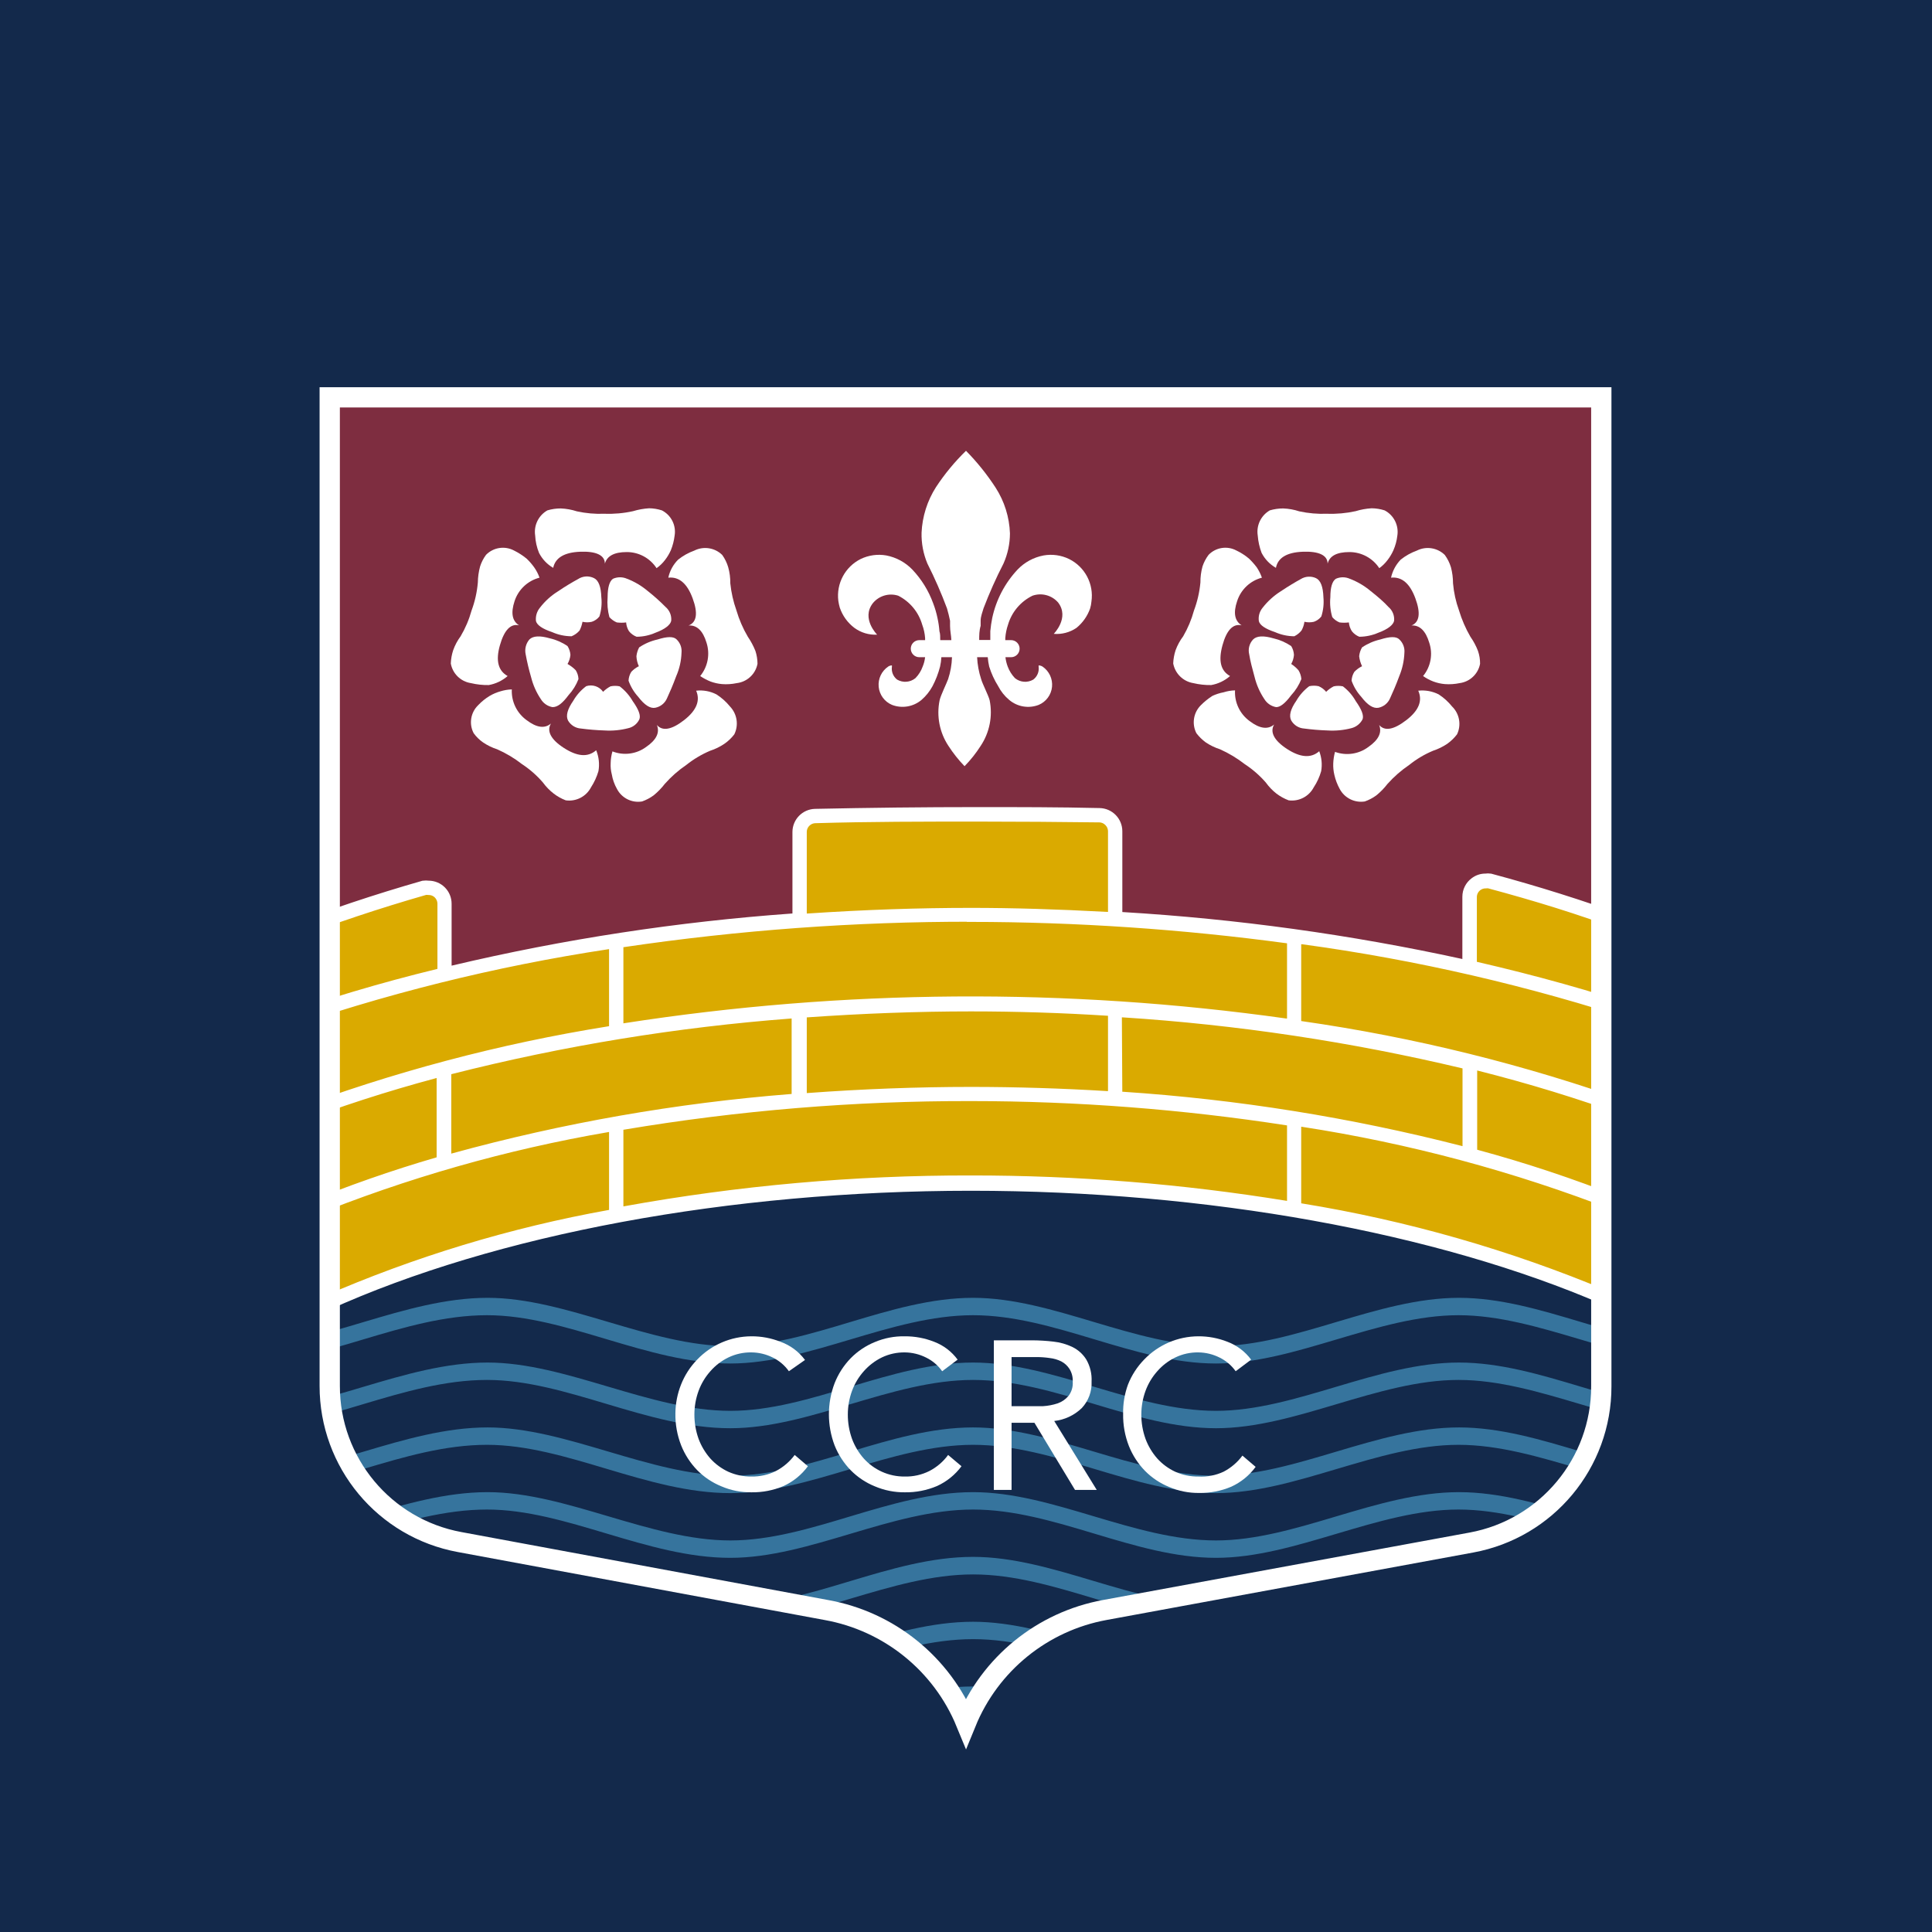
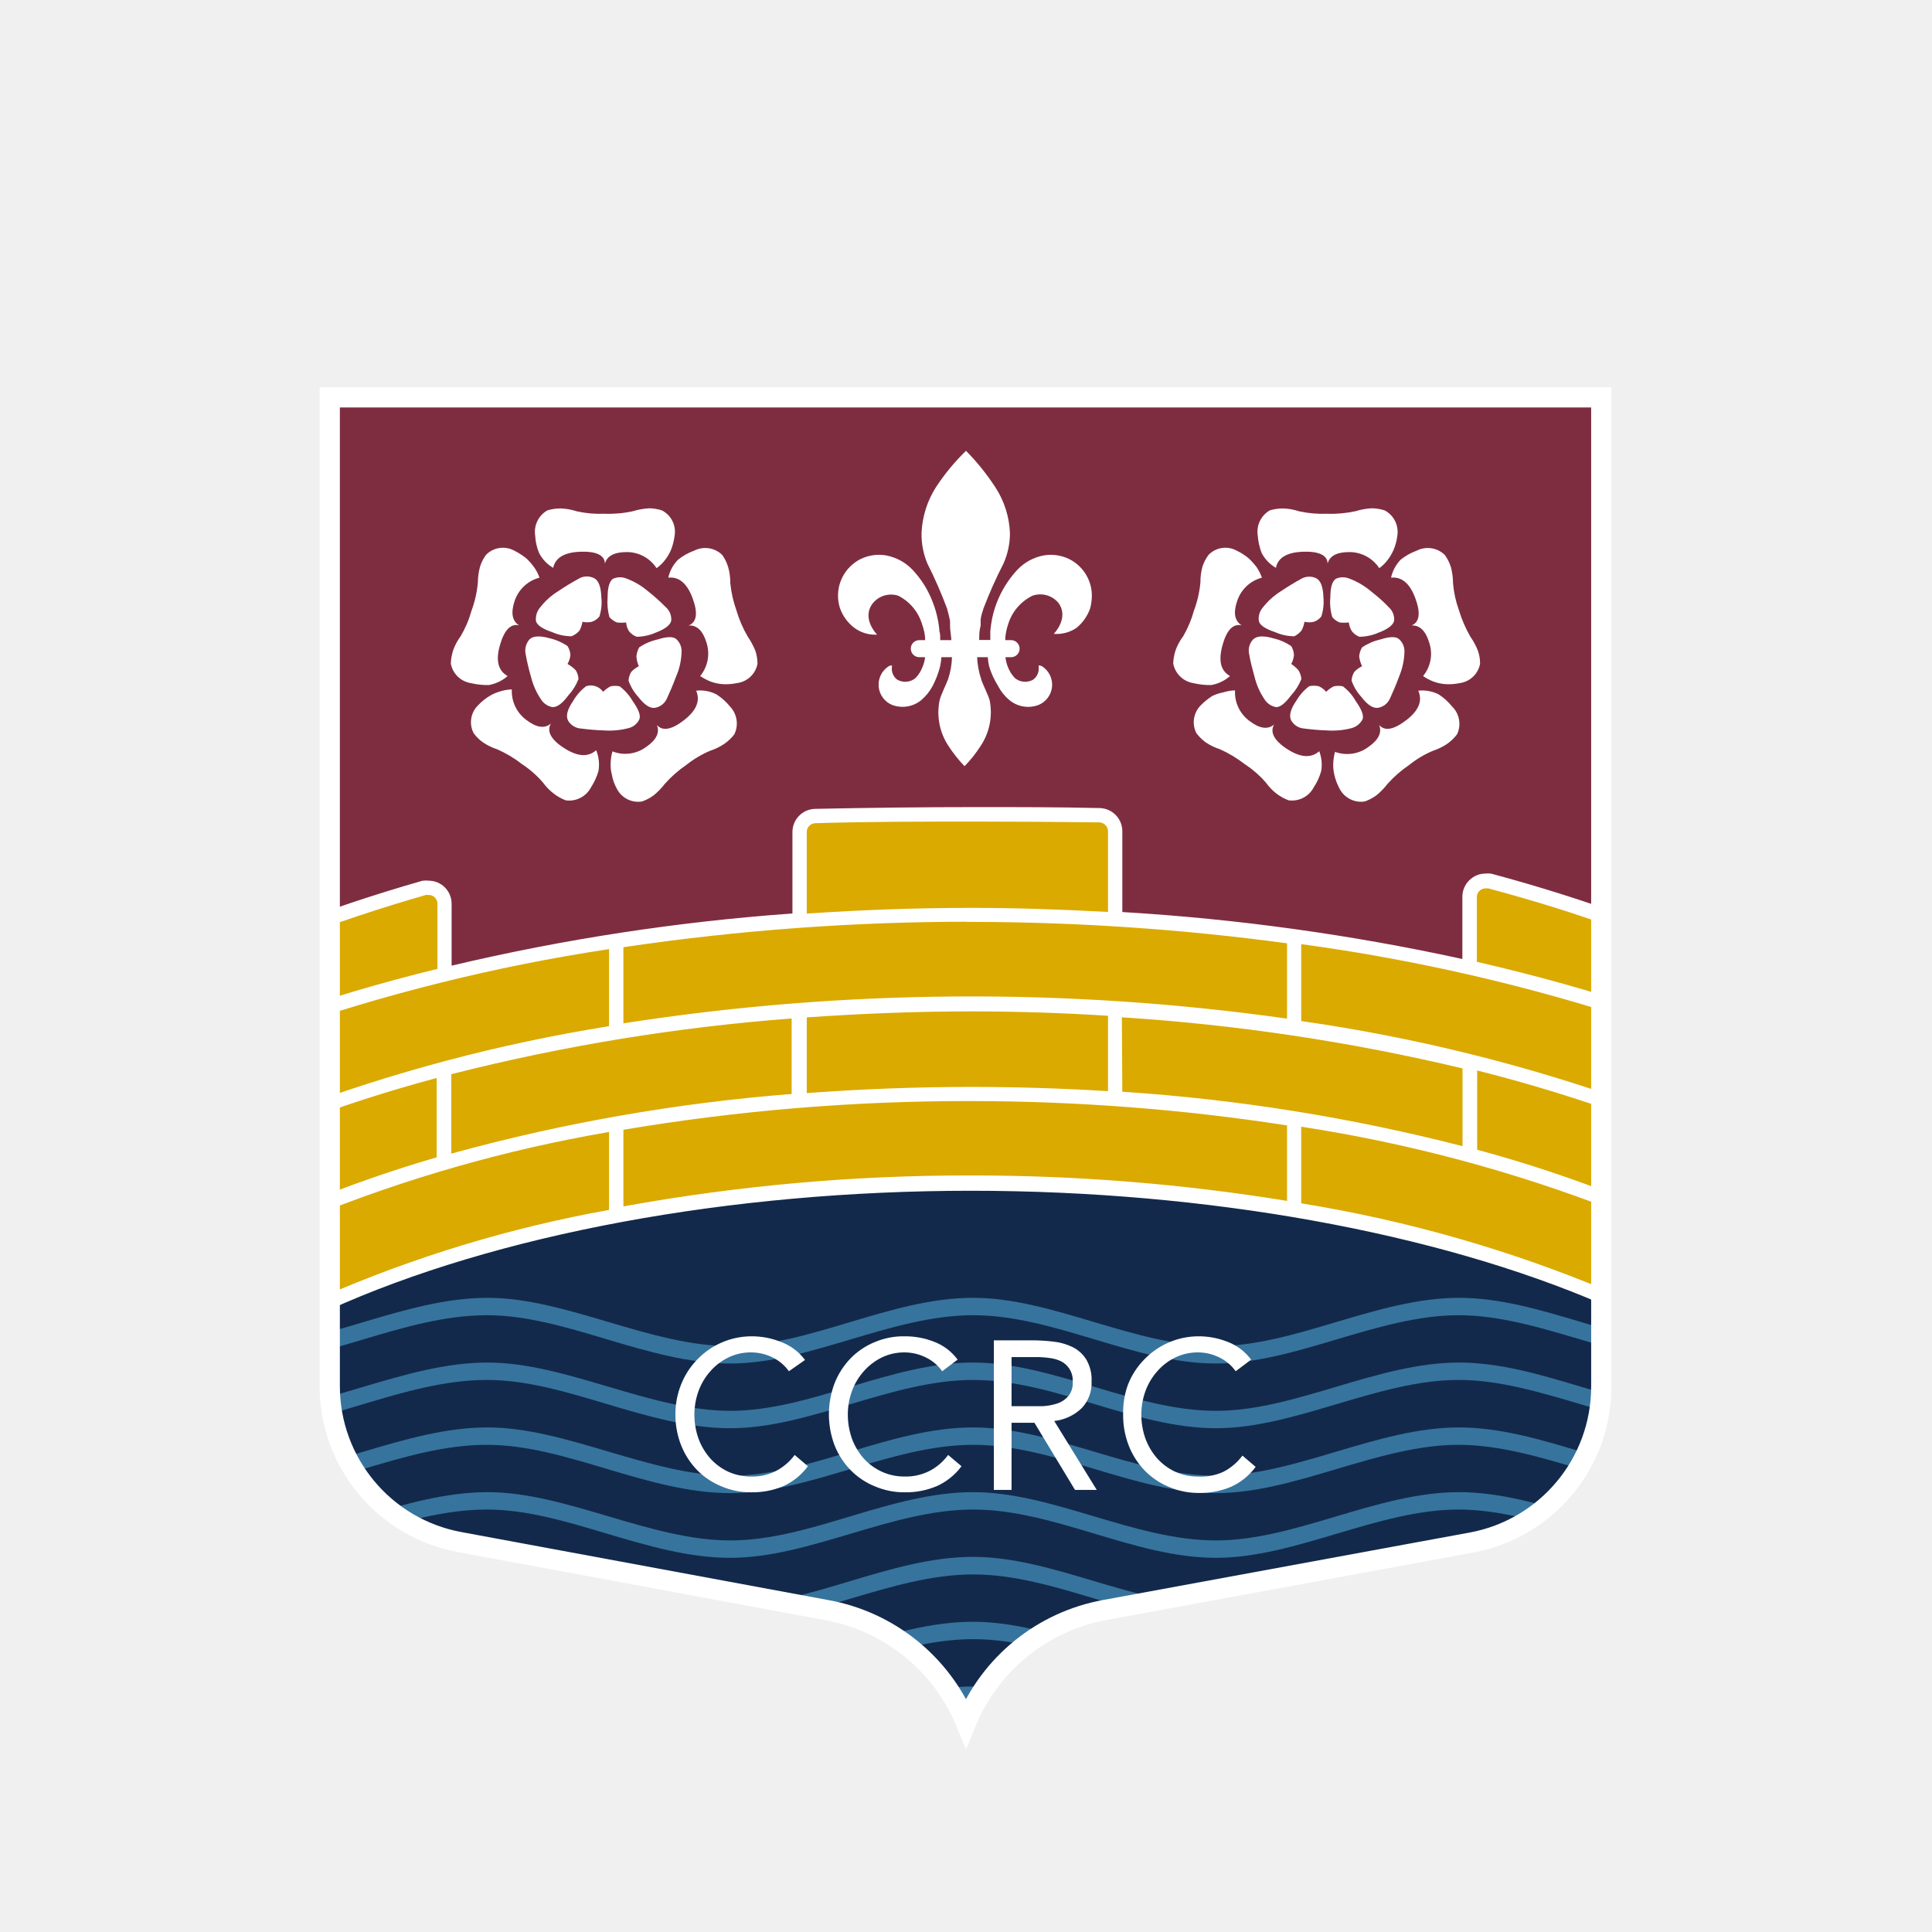
<svg xmlns="http://www.w3.org/2000/svg" viewBox="0 0 120 120">
  <defs>
    <style>.cls-1,.cls-3{fill:#7e2d40;}.cls-1,.cls-6,.cls-8{stroke:#fff;stroke-miterlimit:10;}.cls-1,.cls-8{stroke-width:1.26px;}.cls-2{fill:#13294b;}.cls-4{clip-path:url(#clip-path);}.cls-5{fill:#daaa00;}.cls-6,.cls-9{fill:#fff;}.cls-6{stroke-width:0.52px;}.cls-7{fill:#36749d;fill-rule:evenodd;}.cls-8{fill:none;}</style>
    <clipPath id="clip-path">
      <path class="cls-1" d="M20.48,24.68v61.4a9.85,9.85,0,0,0,8.07,9.7L51.32,100A11.59,11.59,0,0,1,60,107h0a11.56,11.56,0,0,1,8.62-7l22.77-4.19a9.85,9.85,0,0,0,8.07-9.7V24.68Z" />
    </clipPath>
  </defs>
  <g id="Layer_5" data-name="Layer 5">
-     <rect class="cls-2" x="-3.28" y="-0.9" width="126.45" height="121.62" />
    <path class="cls-3" d="M20.48,24.68v61.4a9.85,9.85,0,0,0,8.07,9.7L51.32,100A11.59,11.59,0,0,1,60,107h0a11.56,11.56,0,0,1,8.62-7l22.77-4.19a9.85,9.85,0,0,0,8.07-9.7V24.68Z" />
    <g class="cls-4">
      <rect class="cls-2" x="20.48" y="69.72" width="78.94" height="38.56" />
      <path class="cls-5" d="M60.31,56.8c15.68,0,30.08,2.35,42,6.4-.63,5.84-1.37,11.91-2.25,17.59-10.44-4.63-24.86-7.28-39.72-7.28-15.17,0-29.88,2.76-40.37,7.57-.34.15-.67.31-1,.47-.9-5.7-1.66-11.84-2.3-17.76C28.85,59.38,43.88,56.8,60.31,56.8Z" />
      <path class="cls-5" d="M13.33,65.82l-.51-5.07a1,1,0,0,1,.62-1L17.88,58c2.72-1,5.54-2,8.47-2.83a1,1,0,0,1,1.26,1v4.44" />
      <path class="cls-5" d="M49.66,57.31V51.68a1,1,0,0,1,1-1c3.42-.07,6.87-.1,10.33-.1q3.69,0,7.33.06a1,1,0,0,1,1,1v5.62" />
      <path class="cls-5" d="M91.32,60.31V55.7a1,1,0,0,1,1.24-1q4.32,1.15,8.36,2.63L105.46,59a1,1,0,0,1,.65,1l-.52,5.16" />
      <path class="cls-6" d="M20.13,80.79a79.52,79.52,0,0,1,17.72-5.38l.24,0V70l-.35.06a89.8,89.8,0,0,0-18.55,5.29L19,75a80.91,80.91,0,0,1,8.17-2.86l.21-.06V66.62l-.38.1a90.4,90.4,0,0,0-8.95,2.9L18,69.27A102,102,0,0,1,37.84,64l.25,0V58.65l-.34.05A114.17,114.17,0,0,0,17,63.87l-.12-.35a104.45,104.45,0,0,1,10.32-3.08l.23-.06V56.14a.82.82,0,0,0-.32-.65.79.79,0,0,0-.48-.16.78.78,0,0,0-.22,0c-2.93.84-5.77,1.79-8.45,2.82L13.51,59.9a.82.82,0,0,0-.51.83l.48,4.77-.37,0-.48-4.77a1.17,1.17,0,0,1,.75-1.21l4.43-1.72c2.69-1.05,5.55-2,8.48-2.84a1.24,1.24,0,0,1,.33,0,1.17,1.17,0,0,1,1.17,1.18V60.3l.37-.08A132.83,132.83,0,0,1,49.2,57l.28,0V51.68a1.18,1.18,0,0,1,1.15-1.18c3.34-.07,6.74-.11,10.13-.11,2.5,0,5,0,7.53.06a1.18,1.18,0,0,1,1.16,1.18v5.28l.28,0a137.13,137.13,0,0,1,21,2.9l.36.08V55.7a1.17,1.17,0,0,1,.47-.94,1.13,1.13,0,0,1,.71-.24,1,1,0,0,1,.3,0c2.88.77,5.69,1.66,8.37,2.63l4.55,1.66a1.17,1.17,0,0,1,.76,1.22l-.48,4.87-.37,0,.48-4.86a.81.81,0,0,0-.52-.84l-4.55-1.65c-2.65-1-5.46-1.86-8.33-2.63a.76.76,0,0,0-.21,0,.8.8,0,0,0-.8.81V60l.23,0c3.68.85,7.15,1.82,10.32,2.89l-.12.35a117.65,117.65,0,0,0-21-4.85l-.34,0v5.29l.25,0a105.23,105.23,0,0,1,20.48,5.07l-.13.35a95.43,95.43,0,0,0-9.3-2.85l-.37-.09v5.45l.22.06a82.48,82.48,0,0,1,8.84,2.94l-.14.35a92.72,92.72,0,0,0-19.51-5.23l-.34-.06V75l.24,0a84,84,0,0,1,19,5.44l-.15.34C89.3,76.3,75,73.7,60.31,73.7c-15,0-29.58,2.7-40,7.43ZM60.31,68.13a128.76,128.76,0,0,0-21.6,1.78l-.25,0v5.33l.35-.06a119.17,119.17,0,0,1,21.5-1.91,121.17,121.17,0,0,1,19.55,1.57l.34.06V69.64l-.25,0A128.94,128.94,0,0,0,60.31,68.13ZM49.15,63A124,124,0,0,0,28,66.46l-.23.06V72l.38-.11a112.58,112.58,0,0,1,21-3.68l.28,0V63Zm20.3,5.07.28,0a115.27,115.27,0,0,1,21,3.36l.37.09V66.1l-.23,0a126.29,126.29,0,0,0-21.13-3.17l-.32,0Zm-9.14-5.51c-3.33,0-6.76.13-10.18.37l-.28,0v5.22l.32,0c3.39-.25,6.81-.38,10.14-.38,2.81,0,5.66.09,8.45.26l.32,0V62.83H68.8C66,62.65,63.12,62.56,60.31,62.56Zm0-5.57a146.61,146.61,0,0,0-21.59,1.58l-.26,0v5.3l.35-.06a140.12,140.12,0,0,1,41.05-.29l.34,0V58.33l-.25,0A148,148,0,0,0,60.31,57Zm.48-6.22c-3.39,0-6.8,0-10.15.1a.81.81,0,0,0-.79.81V57l.32,0c3.6-.24,6.92-.35,10.14-.35,2.55,0,5.32.08,8.45.25l.32,0V51.63a.82.82,0,0,0-.79-.81C65.8,50.79,63.28,50.77,60.79,50.77Z" />
      <path class="cls-7" d="M120.79,84.63c-5,0-10.05,3-15.08,3s-10-3-15.09-3-10.16,3-15.09,3c-5.08,0-10.13-3-15.09-3-5.17,0-10.1,3-15.08,3s-10.2-3-15.07-3c-5.21,0-10.26,3-15.11,3-5.27,0-10.33-3-15.09-3-5.39,0-10.48,3-15.08,3-5.8,0-10.79-3-15.09-3v1.08c4.26,0,9.37,3,15.09,3,4.6,0,9.69-3,15.08-3,4.77,0,9.8,3,15.09,3,4.85,0,9.85-3,15.07-3,4.92,0,9.93,3,15.11,3,4.93,0,10-3,15.08-3s10,3,15.09,3c4.93,0,10.06-3,15.06-3s10.1,3,15.12,3,10.15-3,15.23-3,9.95,3,14.94,3,10.14-3,15.09-3V84.63c-4.9,0-10.08,3-15.09,3S125.89,84.63,120.79,84.63Z" />
      <path class="cls-7" d="M120.79,96.7c-5,0-10.05,3-15.08,3s-10-3-15.09-3-10.16,3-15.09,3c-5.08,0-10.13-3-15.09-3-5.17,0-10.1,3-15.08,3s-10.2-3-15.07-3c-5.21,0-10.26,3-15.11,3-5.27,0-10.33-3-15.09-3-5.39,0-10.48,3-15.08,3-5.8,0-10.79-3-15.09-3v1.09c4.26,0,9.37,3,15.09,3,4.6,0,9.69-3,15.08-3,4.77,0,9.8,3,15.09,3,4.85,0,9.85-3,15.07-3,4.92,0,9.93,3,15.11,3,4.93,0,10-3,15.08-3s10,3,15.09,3c4.93,0,10.06-3,15.06-3s10.1,3,15.12,3,10.15-3,15.23-3,9.95,3,14.94,3,10.14-3,15.09-3V96.7c-4.9,0-10.08,3-15.09,3S125.89,96.7,120.79,96.7Z" />
      <path class="cls-7" d="M120.79,104.75c-5,0-10.05,3-15.08,3s-10-3-15.09-3-10.16,3-15.09,3c-5.08,0-10.13-3-15.09-3-5.17,0-10.1,3-15.08,3s-10.2-3-15.07-3c-5.21,0-10.26,3-15.11,3-5.27,0-10.33-3-15.09-3-5.39,0-10.48,3-15.08,3-5.8,0-10.79-3-15.09-3v1.08c4.26,0,9.37,3,15.09,3,4.6,0,9.69-3,15.08-3,4.77,0,9.8,3,15.09,3,4.85,0,9.85-3,15.07-3,4.92,0,9.93,3,15.11,3,4.93,0,10-3,15.08-3s10,3,15.09,3c4.93,0,10.06-3,15.06-3s10.1,3,15.12,3,10.15-3,15.23-3,9.95,3,14.94,3,10.14-3,15.09-3v-1.08c-4.9,0-10.08,3-15.09,3S125.89,104.75,120.79,104.75Z" />
      <path class="cls-7" d="M120.79,88.66c-5,0-10.05,3-15.08,3s-10-3-15.09-3-10.16,3-15.09,3c-5.08,0-10.13-3-15.09-3-5.17,0-10.1,3-15.08,3s-10.2-3-15.07-3c-5.21,0-10.26,3-15.11,3-5.27,0-10.33-3-15.09-3-5.39,0-10.48,3-15.08,3-5.8,0-10.79-3-15.09-3v1.08c4.26,0,9.37,3,15.09,3,4.6,0,9.69-3,15.08-3,4.77,0,9.8,3,15.09,3,4.85,0,9.85-3,15.07-3,4.92,0,9.93,3,15.11,3,4.93,0,10-3,15.08-3s10,3,15.09,3c4.93,0,10.06-3,15.06-3s10.1,3,15.12,3,10.15-3,15.23-3,9.95,3,14.94,3,10.14-3,15.09-3V88.66c-4.9,0-10.08,3-15.09,3S125.89,88.66,120.79,88.66Z" />
      <path class="cls-7" d="M120.79,108.78c-5,0-10.05,3-15.08,3s-10-3-15.09-3-10.16,3-15.09,3c-5.08,0-10.13-3-15.09-3-5.17,0-10.1,3-15.08,3s-10.2-3-15.07-3c-5.21,0-10.26,3-15.11,3-5.27,0-10.33-3-15.09-3-5.39,0-10.48,3-15.08,3-5.8,0-10.79-3-15.09-3v1.08c4.26,0,9.37,3,15.09,3,4.6,0,9.69-3,15.08-3,4.77,0,9.8,3,15.09,3,4.85,0,9.85-3,15.07-3,4.92,0,9.93,3,15.11,3,4.93,0,10-3,15.08-3s10,3,15.09,3c4.93,0,10.06-3,15.06-3s10.1,3,15.12,3,10.15-3,15.23-3,9.95,3,14.94,3,10.14-3,15.09-3v-1.08c-4.9,0-10.08,3-15.09,3S125.89,108.78,120.79,108.78Z" />
      <path class="cls-7" d="M120.79,92.68c-5,0-10.05,3-15.08,3s-10-3-15.09-3-10.16,3-15.09,3c-5.08,0-10.13-3-15.09-3-5.17,0-10.1,3-15.08,3s-10.2-3-15.07-3c-5.21,0-10.26,3-15.11,3-5.27,0-10.33-3-15.09-3-5.39,0-10.48,3-15.08,3-5.8,0-10.79-3-15.09-3v1.08c4.26,0,9.37,3,15.09,3,4.6,0,9.69-3,15.08-3,4.77,0,9.8,3,15.09,3,4.85,0,9.85-3,15.07-3,4.92,0,9.93,3,15.11,3,4.93,0,10-3,15.08-3s10,3,15.09,3c4.93,0,10.06-3,15.06-3s10.1,3,15.12,3,10.15-3,15.23-3,9.95,3,14.94,3,10.14-3,15.09-3V92.68c-4.9,0-10.08,3-15.09,3S125.89,92.68,120.79,92.68Z" />
      <path class="cls-7" d="M120.79,100.73c-5,0-10.05,3-15.08,3s-10-3-15.09-3-10.16,3-15.09,3c-5.08,0-10.13-3-15.09-3-5.17,0-10.1,3-15.08,3s-10.2-3-15.07-3c-5.21,0-10.26,3-15.11,3-5.27,0-10.33-3-15.09-3-5.39,0-10.48,3-15.08,3-5.8,0-10.79-3-15.09-3v1.08c4.26,0,9.37,3,15.09,3,4.6,0,9.69-3,15.08-3,4.77,0,9.8,3,15.09,3,4.85,0,9.85-3,15.07-3,4.92,0,9.93,3,15.11,3,4.93,0,10-3,15.08-3s10,3,15.09,3c4.93,0,10.06-3,15.06-3s10.1,3,15.12,3,10.15-3,15.23-3,9.95,3,14.94,3,10.14-3,15.09-3v-1.08c-4.9,0-10.08,3-15.09,3S125.89,100.73,120.79,100.73Z" />
      <path class="cls-7" d="M120.79,112.8c-5,0-10.05,3-15.08,3s-10-3-15.09-3-10.16,3-15.09,3c-5.08,0-10.13-3-15.09-3-5.17,0-10.1,3-15.08,3s-10.2-3-15.07-3c-5.21,0-10.26,3-15.11,3-5.27,0-10.33-3-15.09-3-5.39,0-10.48,3-15.08,3-5.8,0-10.79-3-15.09-3v1.08c4.26,0,9.37,3,15.09,3,4.6,0,9.69-3,15.08-3,4.77,0,9.8,3,15.09,3,4.85,0,9.85-3,15.07-3,4.92,0,9.93,3,15.11,3,4.93,0,10-3,15.08-3s10,3,15.09,3c4.93,0,10.06-3,15.06-3s10.1,3,15.12,3,10.15-3,15.23-3,9.95,3,14.94,3,10.14-3,15.09-3V112.8c-4.9,0-10.08,3-15.09,3S125.89,112.8,120.79,112.8Z" />
      <path class="cls-7" d="M120.79,116.83c-5,0-10.05,3-15.08,3s-10-3-15.09-3-10.16,3-15.09,3c-5.08,0-10.13-3-15.09-3-5.17,0-10.1,3-15.08,3s-10.2-3-15.07-3c-5.21,0-10.26,3-15.11,3-5.27,0-10.33-3-15.09-3-5.39,0-10.48,3-15.08,3-5.8,0-10.79-3-15.09-3v1.08c4.26,0,9.37,3,15.09,3,4.6,0,9.69-3,15.08-3,4.77,0,9.8,3,15.09,3,4.85,0,9.85-3,15.07-3,4.92,0,9.93,3,15.11,3,4.93,0,10-3,15.08-3s10,3,15.09,3c4.93,0,10.06-3,15.06-3s10.1,3,15.12,3,10.15-3,15.23-3,9.95,3,14.94,3,10.14-3,15.09-3v-1.08c-4.9,0-10.08,3-15.09,3S125.89,116.83,120.79,116.83Z" />
      <path class="cls-7" d="M120.79,80.61c-5,0-10.05,3-15.08,3s-10-3-15.09-3-10.16,3-15.09,3c-5.08,0-10.13-3-15.09-3-5.17,0-10.1,3-15.08,3s-10.2-3-15.07-3c-5.21,0-10.26,3-15.11,3-5.27,0-10.33-3-15.09-3-5.39,0-10.48,3-15.08,3-5.8,0-10.79-3-15.09-3v1.08c4.26,0,9.37,3,15.09,3,4.6,0,9.69-3,15.08-3,4.77,0,9.8,3,15.09,3,4.85,0,9.85-3,15.07-3,4.92,0,9.93,3,15.11,3,4.93,0,10-3,15.08-3s10,3,15.09,3c4.93,0,10.06-3,15.06-3s10.1,3,15.12,3,10.15-3,15.23-3,9.95,3,14.94,3,10.14-3,15.09-3V80.61c-4.9,0-10.08,3-15.09,3S125.89,80.61,120.79,80.61Z" />
    </g>
    <path class="cls-8" d="M20.48,24.68v61.4a9.85,9.85,0,0,0,8.07,9.7L51.32,100A11.59,11.59,0,0,1,60,107h0a11.56,11.56,0,0,1,8.62-7l22.77-4.19a9.85,9.85,0,0,0,8.07-9.7V24.68Z" />
    <path class="cls-9" d="M78.87,31.7a2.92,2.92,0,0,1,.83-.12,3.64,3.64,0,0,1,1,.18,6.82,6.82,0,0,0,1.72.15,7.1,7.1,0,0,0,1.78-.16,4.19,4.19,0,0,1,1-.18,2.73,2.73,0,0,1,.8.13,1.51,1.51,0,0,1,.79,1.58,3.15,3.15,0,0,1-.24.89,2.9,2.9,0,0,1-.37.62,2.36,2.36,0,0,1-.51.5,2.22,2.22,0,0,0-1.86-1q-1.17,0-1.35.72c0-.53-.56-.78-1.55-.74s-1.54.38-1.66,1a2.28,2.28,0,0,1-.89-.93,3.88,3.88,0,0,1-.24-1.08A1.53,1.53,0,0,1,78.87,31.7Z" />
    <path class="cls-9" d="M84.42,40.76a1.32,1.32,0,0,1,.18-.55,3.34,3.34,0,0,1,1.13-.49c.6-.19,1-.2,1.19,0a1,1,0,0,1,.31.82A4.2,4.2,0,0,1,86.91,42c-.21.57-.4,1-.57,1.37a1,1,0,0,1-.72.59c-.33.06-.68-.17-1.07-.68a2.94,2.94,0,0,1-.6-1,1.13,1.13,0,0,1,.17-.55,1.68,1.68,0,0,1,.48-.35A1.94,1.94,0,0,1,84.42,40.76Z" />
    <path class="cls-9" d="M85.61,39.3a3,3,0,0,1-1.18.25,1.1,1.1,0,0,1-.46-.34,1.21,1.21,0,0,1-.19-.55,2.28,2.28,0,0,1-.58,0,1.15,1.15,0,0,1-.45-.33,3.23,3.23,0,0,1-.12-1.23c0-.63.12-1,.34-1.15a1.06,1.06,0,0,1,.87,0,4.45,4.45,0,0,1,1.28.75c.47.37.84.69,1.12,1a1,1,0,0,1,.35.86C86.54,38.81,86.21,39.08,85.61,39.3Z" />
    <path class="cls-9" d="M80.65,41.63a1.23,1.23,0,0,1,.18.55,3.24,3.24,0,0,1-.63,1c-.38.51-.69.75-.94.74a1.07,1.07,0,0,1-.73-.5,4.29,4.29,0,0,1-.6-1.35c-.16-.58-.27-1-.34-1.43a1,1,0,0,1,.24-.92c.23-.23.65-.25,1.27-.07a3.24,3.24,0,0,1,1.1.48,1.15,1.15,0,0,1,.17.55,1.37,1.37,0,0,1-.17.56A2.22,2.22,0,0,1,80.65,41.63Z" />
    <path class="cls-9" d="M80.39,39.52a3,3,0,0,1-1.2-.26c-.6-.2-.94-.43-1-.68a1.06,1.06,0,0,1,.24-.84,4.39,4.39,0,0,1,1.1-1c.51-.34.93-.59,1.26-.77a1,1,0,0,1,.95-.06c.29.14.44.54.46,1.19a3,3,0,0,1-.13,1.19,1,1,0,0,1-.46.33,1.31,1.31,0,0,1-.59,0,1.5,1.5,0,0,1-.18.54A1.29,1.29,0,0,1,80.39,39.52Z" />
    <path class="cls-9" d="M72.87,41.21a3,3,0,0,1,.15-.83,3.35,3.35,0,0,1,.47-.86,6.7,6.7,0,0,0,.67-1.6,6.76,6.76,0,0,0,.4-1.74,3.63,3.63,0,0,1,.13-1,2.49,2.49,0,0,1,.38-.72,1.45,1.45,0,0,1,1.72-.27,3.62,3.62,0,0,1,.78.5,4.44,4.44,0,0,1,.49.55,2.92,2.92,0,0,1,.32.64,2.2,2.2,0,0,0-1.54,1.46c-.25.73-.15,1.23.28,1.5-.53-.12-.93.29-1.19,1.24s-.12,1.58.47,1.91a2.4,2.4,0,0,1-1.17.56,4.5,4.5,0,0,1-1.11-.12A1.52,1.52,0,0,1,72.87,41.21Z" />
    <path class="cls-9" d="M82.06,47.9a3.57,3.57,0,0,1-.46,1,1.53,1.53,0,0,1-1.56.81,3,3,0,0,1-.76-.42,3.37,3.37,0,0,1-.66-.69,6.35,6.35,0,0,0-1.31-1.14,7.47,7.47,0,0,0-1.53-.92,3.52,3.52,0,0,1-.89-.43,2.85,2.85,0,0,1-.58-.57,1.49,1.49,0,0,1,.28-1.74,4.07,4.07,0,0,1,.72-.58A2.93,2.93,0,0,1,76,43a2.57,2.57,0,0,1,.71-.12,2.21,2.21,0,0,0,.91,1.91c.62.47,1.13.54,1.52.21-.28.47,0,1,.8,1.52s1.48.6,2,.14A2.33,2.33,0,0,1,82.06,47.9Z" />
    <path class="cls-9" d="M81,45.25a1,1,0,0,1-.8-.5c-.15-.29-.05-.7.32-1.23a3,3,0,0,1,.8-.9,1.41,1.41,0,0,1,.58,0,1.23,1.23,0,0,1,.47.35,1.89,1.89,0,0,1,.47-.34,1.37,1.37,0,0,1,.57,0,3,3,0,0,1,.8.92c.37.52.51.9.42,1.13a1.08,1.08,0,0,1-.7.55,4.67,4.67,0,0,1-1.47.14A14.49,14.49,0,0,1,81,45.25Z" />
    <path class="cls-9" d="M90.5,45.61a2.84,2.84,0,0,1-.61.59,3.61,3.61,0,0,1-.88.43,6.17,6.17,0,0,0-1.48.88,7.32,7.32,0,0,0-1.35,1.18,4.28,4.28,0,0,1-.69.71,2.76,2.76,0,0,1-.72.38A1.5,1.5,0,0,1,83.21,49a3.35,3.35,0,0,1-.33-.87,2.63,2.63,0,0,1-.07-.71,3.22,3.22,0,0,1,.11-.72A2.2,2.2,0,0,0,85,46.39c.63-.44.85-.9.66-1.36.35.4.91.3,1.7-.31s1-1.22.73-1.82a2.26,2.26,0,0,1,1.27.23,3.55,3.55,0,0,1,.83.75A1.51,1.51,0,0,1,90.5,45.61Z" />
    <path class="cls-9" d="M90.66,42.43a3.28,3.28,0,0,1-.92.06,2.68,2.68,0,0,1-.71-.16,2.88,2.88,0,0,1-.64-.34,2.17,2.17,0,0,0,.38-2.08c-.22-.73-.59-1.09-1.1-1.06.5-.2.58-.77.24-1.69s-.84-1.35-1.51-1.28A2.33,2.33,0,0,1,87,34.76a3.52,3.52,0,0,1,1-.56,1.51,1.51,0,0,1,1.74.27,2.58,2.58,0,0,1,.38.76,3.93,3.93,0,0,1,.13,1,6.6,6.6,0,0,0,.37,1.68,7.73,7.73,0,0,0,.71,1.64,4.06,4.06,0,0,1,.47.88,2.36,2.36,0,0,1,.13.8A1.49,1.49,0,0,1,90.66,42.43Z" />
    <path class="cls-9" d="M34,31.7a2.87,2.87,0,0,1,.83-.12,3.72,3.72,0,0,1,1,.18,6.73,6.73,0,0,0,1.71.15,7,7,0,0,0,1.78-.16,4.36,4.36,0,0,1,1-.18,2.67,2.67,0,0,1,.79.13,1.49,1.49,0,0,1,.79,1.58,3.52,3.52,0,0,1-.23.89,2.9,2.9,0,0,1-.37.62,2.38,2.38,0,0,1-.52.5,2.2,2.2,0,0,0-1.86-1q-1.15,0-1.35.72c0-.53-.55-.78-1.54-.74s-1.54.38-1.67,1a2.25,2.25,0,0,1-.88-.93,3.27,3.27,0,0,1-.24-1.08A1.53,1.53,0,0,1,34,31.7Z" />
    <path class="cls-9" d="M39.53,40.76a1.49,1.49,0,0,1,.17-.55,3.33,3.33,0,0,1,1.14-.49c.6-.19,1-.2,1.19,0a1,1,0,0,1,.3.82A3.93,3.93,0,0,1,42,42c-.21.57-.4,1-.57,1.37a1,1,0,0,1-.73.59c-.32.06-.67-.17-1.06-.68a2.94,2.94,0,0,1-.6-1,1.13,1.13,0,0,1,.17-.55,1.64,1.64,0,0,1,.47-.35A1.65,1.65,0,0,1,39.53,40.76Z" />
    <path class="cls-9" d="M40.71,39.3a2.93,2.93,0,0,1-1.17.25,1.13,1.13,0,0,1-.47-.34,1.19,1.19,0,0,1-.18-.55,2.27,2.27,0,0,1-.58,0,1.27,1.27,0,0,1-.46-.33,3.56,3.56,0,0,1-.11-1.23c0-.63.12-1,.33-1.15a1.08,1.08,0,0,1,.88,0,4.42,4.42,0,0,1,1.27.75,11.8,11.8,0,0,1,1.12,1,1,1,0,0,1,.35.86C41.64,38.81,41.31,39.08,40.71,39.3Z" />
    <path class="cls-9" d="M35.76,41.63a1.1,1.1,0,0,1,.17.55,3.14,3.14,0,0,1-.62,1c-.38.51-.69.75-1,.74a1.06,1.06,0,0,1-.72-.5,4.29,4.29,0,0,1-.6-1.35,14,14,0,0,1-.34-1.43,1.07,1.07,0,0,1,.23-.92c.23-.23.66-.25,1.28-.07a3.14,3.14,0,0,1,1.09.48,1.16,1.16,0,0,1,.18.55,1.37,1.37,0,0,1-.18.56A2.26,2.26,0,0,1,35.76,41.63Z" />
    <path class="cls-9" d="M35.5,39.52a3,3,0,0,1-1.21-.26c-.6-.2-.93-.43-1-.68a1.11,1.11,0,0,1,.25-.84,4.21,4.21,0,0,1,1.1-1c.5-.34.93-.59,1.26-.77a1,1,0,0,1,1-.06c.28.14.43.54.45,1.19a2.89,2.89,0,0,1-.12,1.19,1,1,0,0,1-.47.33,1.27,1.27,0,0,1-.58,0,2,2,0,0,1-.18.54A1.29,1.29,0,0,1,35.5,39.52Z" />
    <path class="cls-9" d="M28,41.21a3,3,0,0,1,.15-.83,3.3,3.3,0,0,1,.46-.86,6.63,6.63,0,0,0,.68-1.6,6.65,6.65,0,0,0,.39-1.74,4,4,0,0,1,.14-1,2.46,2.46,0,0,1,.37-.72,1.47,1.47,0,0,1,1.73-.27,4.19,4.19,0,0,1,.78.5,3.71,3.71,0,0,1,.48.55,2.61,2.61,0,0,1,.33.64,2.21,2.21,0,0,0-1.55,1.46c-.24.73-.15,1.23.28,1.5-.52-.12-.92.29-1.19,1.24s-.11,1.58.48,1.91a2.44,2.44,0,0,1-1.17.56,4.46,4.46,0,0,1-1.11-.12A1.5,1.5,0,0,1,28,41.21Z" />
    <path class="cls-9" d="M37.17,47.9a3.88,3.88,0,0,1-.46,1,1.53,1.53,0,0,1-1.57.81,2.93,2.93,0,0,1-.75-.42,3.4,3.4,0,0,1-.67-.69,6.23,6.23,0,0,0-1.3-1.14,7.23,7.23,0,0,0-1.54-.92,3.43,3.43,0,0,1-.88-.43,2.42,2.42,0,0,1-.58-.57,1.47,1.47,0,0,1,.28-1.74,3.46,3.46,0,0,1,.72-.58,2.85,2.85,0,0,1,.66-.28,2.69,2.69,0,0,1,.71-.12,2.22,2.22,0,0,0,.92,1.91c.62.47,1.12.54,1.51.21-.28.47,0,1,.81,1.52s1.47.6,2,.14A2.35,2.35,0,0,1,37.17,47.9Z" />
    <path class="cls-9" d="M36.08,45.25a1,1,0,0,1-.8-.5q-.22-.44.33-1.23a3,3,0,0,1,.8-.9.93.93,0,0,1,1.05.35,1.83,1.83,0,0,1,.46-.34,1.36,1.36,0,0,1,.57,0,3.15,3.15,0,0,1,.81.92c.37.52.51.9.41,1.13a1,1,0,0,1-.69.55,4.67,4.67,0,0,1-1.47.14A14.73,14.73,0,0,1,36.08,45.25Z" />
    <path class="cls-9" d="M45.61,45.61a2.67,2.67,0,0,1-.62.59,3.44,3.44,0,0,1-.88.43,6.37,6.37,0,0,0-1.48.88,7.18,7.18,0,0,0-1.34,1.18,4.28,4.28,0,0,1-.69.71,2.76,2.76,0,0,1-.72.38A1.48,1.48,0,0,1,38.32,49,2.76,2.76,0,0,1,38,48.1a2.28,2.28,0,0,1-.07-.71,2.73,2.73,0,0,1,.11-.72,2.18,2.18,0,0,0,2.1-.28c.64-.44.85-.9.66-1.36.35.4.92.3,1.7-.31s1-1.22.74-1.82a2.21,2.21,0,0,1,1.26.23,3.54,3.54,0,0,1,.84.75A1.53,1.53,0,0,1,45.61,45.61Z" />
    <path class="cls-9" d="M45.76,42.43a3.24,3.24,0,0,1-.92.06,2.77,2.77,0,0,1-.71-.16,3.42,3.42,0,0,1-.64-.34,2.2,2.2,0,0,0,.39-2.08c-.22-.73-.59-1.09-1.11-1.06.51-.2.59-.77.25-1.69s-.84-1.35-1.51-1.28a2.25,2.25,0,0,1,.61-1.12,3.52,3.52,0,0,1,1-.56,1.51,1.51,0,0,1,1.74.27,2.56,2.56,0,0,1,.37.76,3.5,3.5,0,0,1,.13,1,7.24,7.24,0,0,0,.38,1.68,7.24,7.24,0,0,0,.71,1.64,4.55,4.55,0,0,1,.47.88,2.63,2.63,0,0,1,.13.8A1.49,1.49,0,0,1,45.76,42.43Z" />
    <path class="cls-9" d="M66.4,34.72a2.59,2.59,0,0,0-1.58-.22,3,3,0,0,0-1.62.88,6.34,6.34,0,0,0-1.57,3,7.75,7.75,0,0,0-.12.82c0,.14,0,.34,0,.55h-.69v0c0-.29,0-.58.09-.88,0,0,0-.08,0-.12s0-.14,0-.2c0-.26.11-.52.18-.77A27.51,27.51,0,0,1,62.33,35a4.65,4.65,0,0,0,.4-1.87,5.61,5.61,0,0,0-.89-2.84A14.56,14.56,0,0,0,60,28h0a13.45,13.45,0,0,0-1.86,2.25,5.74,5.74,0,0,0-.9,2.84A4.67,4.67,0,0,0,57.6,35a27.42,27.42,0,0,1,1.22,2.79c.07.25.14.51.19.77l0,.2s0,.08,0,.12c0,.3.07.59.08.88v0h-.69c0-.21,0-.41-.05-.55a5.8,5.8,0,0,0-.12-.82,5.93,5.93,0,0,0-.27-.92,6.05,6.05,0,0,0-1.29-2.09,3.05,3.05,0,0,0-1.62-.88,2.62,2.62,0,0,0-1.59.22,2.55,2.55,0,0,0-1.39,2.6,3.15,3.15,0,0,0,.09.42A2.63,2.63,0,0,0,53.07,39a2.19,2.19,0,0,0,1.41.42s-1-1-.27-1.95A1.46,1.46,0,0,1,55.79,37a2.92,2.92,0,0,1,1.49,1.8,3,3,0,0,1,.18.83h0s0,.08,0,.13H57.1a.53.53,0,0,0,0,1.06h.36a2.13,2.13,0,0,1-.15.58,2,2,0,0,1-.45.72,1,1,0,0,1-1.14.09.86.86,0,0,1-.32-.81v-.07a.42.42,0,0,0-.23.07,1.36,1.36,0,0,0,.23,2.38,1.83,1.83,0,0,0,1.84-.31,3.07,3.07,0,0,0,.68-.85,5.61,5.61,0,0,0,.47-1.22,3.48,3.48,0,0,0,.08-.58h.66a4.8,4.8,0,0,1-.24,1.36c-.1.28-.46,1-.53,1.32a3.76,3.76,0,0,0,.55,2.83,8.33,8.33,0,0,0,1,1.26h0a7.81,7.81,0,0,0,1-1.26,3.77,3.77,0,0,0,.56-2.83c-.07-.3-.44-1-.53-1.32a5.19,5.19,0,0,1-.25-1.36h.66a4.15,4.15,0,0,0,.09.58A5.14,5.14,0,0,0,62,42.62a2.75,2.75,0,0,0,.68.85,1.82,1.82,0,0,0,1.84.31,1.36,1.36,0,0,0,.23-2.38.48.48,0,0,0-.24-.07v.07a.86.86,0,0,1-.33.81,1,1,0,0,1-1.14-.09,2.1,2.1,0,0,1-.45-.72,2.44,2.44,0,0,1-.14-.58h.35a.53.53,0,0,0,0-1.06h-.36v-.13h0a3.33,3.33,0,0,1,.17-.83A2.92,2.92,0,0,1,64.13,37a1.47,1.47,0,0,1,1.59.42c.73.95-.27,1.95-.27,1.95A2.19,2.19,0,0,0,66.86,39a2.71,2.71,0,0,0,.85-1.21,2.07,2.07,0,0,0,.08-.42A2.54,2.54,0,0,0,66.4,34.72Z" />
    <path class="cls-9" d="M49,85.17a2.66,2.66,0,0,0-1-.85A3,3,0,0,0,46.67,84a3.18,3.18,0,0,0-1.42.31,3.5,3.5,0,0,0-1.12.85,3.81,3.81,0,0,0-.74,1.23,4.28,4.28,0,0,0-.26,1.46,4.45,4.45,0,0,0,.26,1.52,3.92,3.92,0,0,0,.73,1.22,3.49,3.49,0,0,0,1.11.82,3.41,3.41,0,0,0,1.44.3,3.27,3.27,0,0,0,1.52-.34,3.44,3.44,0,0,0,1.17-1l.82.7a3.87,3.87,0,0,1-1.51,1.23,4.92,4.92,0,0,1-2,.39,4.58,4.58,0,0,1-1.86-.37,4.46,4.46,0,0,1-1.5-1,4.71,4.71,0,0,1-1-1.54,5.22,5.22,0,0,1-.36-2A5,5,0,0,1,42.3,86a4.68,4.68,0,0,1,1-1.55A4.68,4.68,0,0,1,46.67,83a4.85,4.85,0,0,1,1.81.34A3.26,3.26,0,0,1,50,84.47Z" />
    <path class="cls-9" d="M58.52,85.17a2.64,2.64,0,0,0-1-.85A3,3,0,0,0,56.2,84a3.21,3.21,0,0,0-1.42.31,3.61,3.61,0,0,0-1.12.85,3.81,3.81,0,0,0-.74,1.23,4.28,4.28,0,0,0-.26,1.46,4.45,4.45,0,0,0,.26,1.52,3.92,3.92,0,0,0,.73,1.22,3.42,3.42,0,0,0,1.12.82,3.36,3.36,0,0,0,1.43.3,3.24,3.24,0,0,0,1.52-.34,3.35,3.35,0,0,0,1.17-1l.83.7a3.9,3.9,0,0,1-1.52,1.23,4.92,4.92,0,0,1-2,.39,4.64,4.64,0,0,1-1.86-.37,4.46,4.46,0,0,1-1.5-1,4.71,4.71,0,0,1-1-1.54,5.45,5.45,0,0,1,0-3.87,4.7,4.7,0,0,1,1-1.55,4.47,4.47,0,0,1,1.49-1A4.58,4.58,0,0,1,56.2,83a4.9,4.9,0,0,1,1.82.34,3.23,3.23,0,0,1,1.46,1.11Z" />
    <path class="cls-9" d="M61.73,83.25H64.1a11.73,11.73,0,0,1,1.33.08,3.6,3.6,0,0,1,1.19.34,2.1,2.1,0,0,1,.85.77,2.48,2.48,0,0,1,.33,1.37,2.26,2.26,0,0,1-.61,1.65,2.92,2.92,0,0,1-1.71.8l2.64,4.28H66.77l-2.52-4.17H62.83v4.17h-1.1Zm1.1,4.09h1l.95,0a3.59,3.59,0,0,0,.9-.17,1.55,1.55,0,0,0,.68-.46,1.29,1.29,0,0,0,.27-.88,1.38,1.38,0,0,0-.2-.8,1.35,1.35,0,0,0-.51-.47,2.15,2.15,0,0,0-.72-.21,5.52,5.52,0,0,0-.81-.06H62.83Z" />
    <path class="cls-9" d="M76.75,85.17a2.66,2.66,0,0,0-1-.85A3,3,0,0,0,74.43,84a3.18,3.18,0,0,0-1.42.31,3.5,3.5,0,0,0-1.12.85,3.81,3.81,0,0,0-.74,1.23,4.28,4.28,0,0,0-.26,1.46,4.45,4.45,0,0,0,.26,1.52,3.92,3.92,0,0,0,.73,1.22,3.49,3.49,0,0,0,1.11.82,3.41,3.41,0,0,0,1.44.3A3.27,3.27,0,0,0,76,91.41a3.44,3.44,0,0,0,1.17-1l.82.7a3.87,3.87,0,0,1-1.51,1.23,4.92,4.92,0,0,1-2,.39,4.58,4.58,0,0,1-1.86-.37,4.46,4.46,0,0,1-1.5-1,4.71,4.71,0,0,1-1-1.54,5.22,5.22,0,0,1-.36-2A5,5,0,0,1,70.06,86a4.68,4.68,0,0,1,1-1.55A4.68,4.68,0,0,1,74.43,83a4.85,4.85,0,0,1,1.81.34,3.26,3.26,0,0,1,1.47,1.11Z" />
  </g>
</svg>
